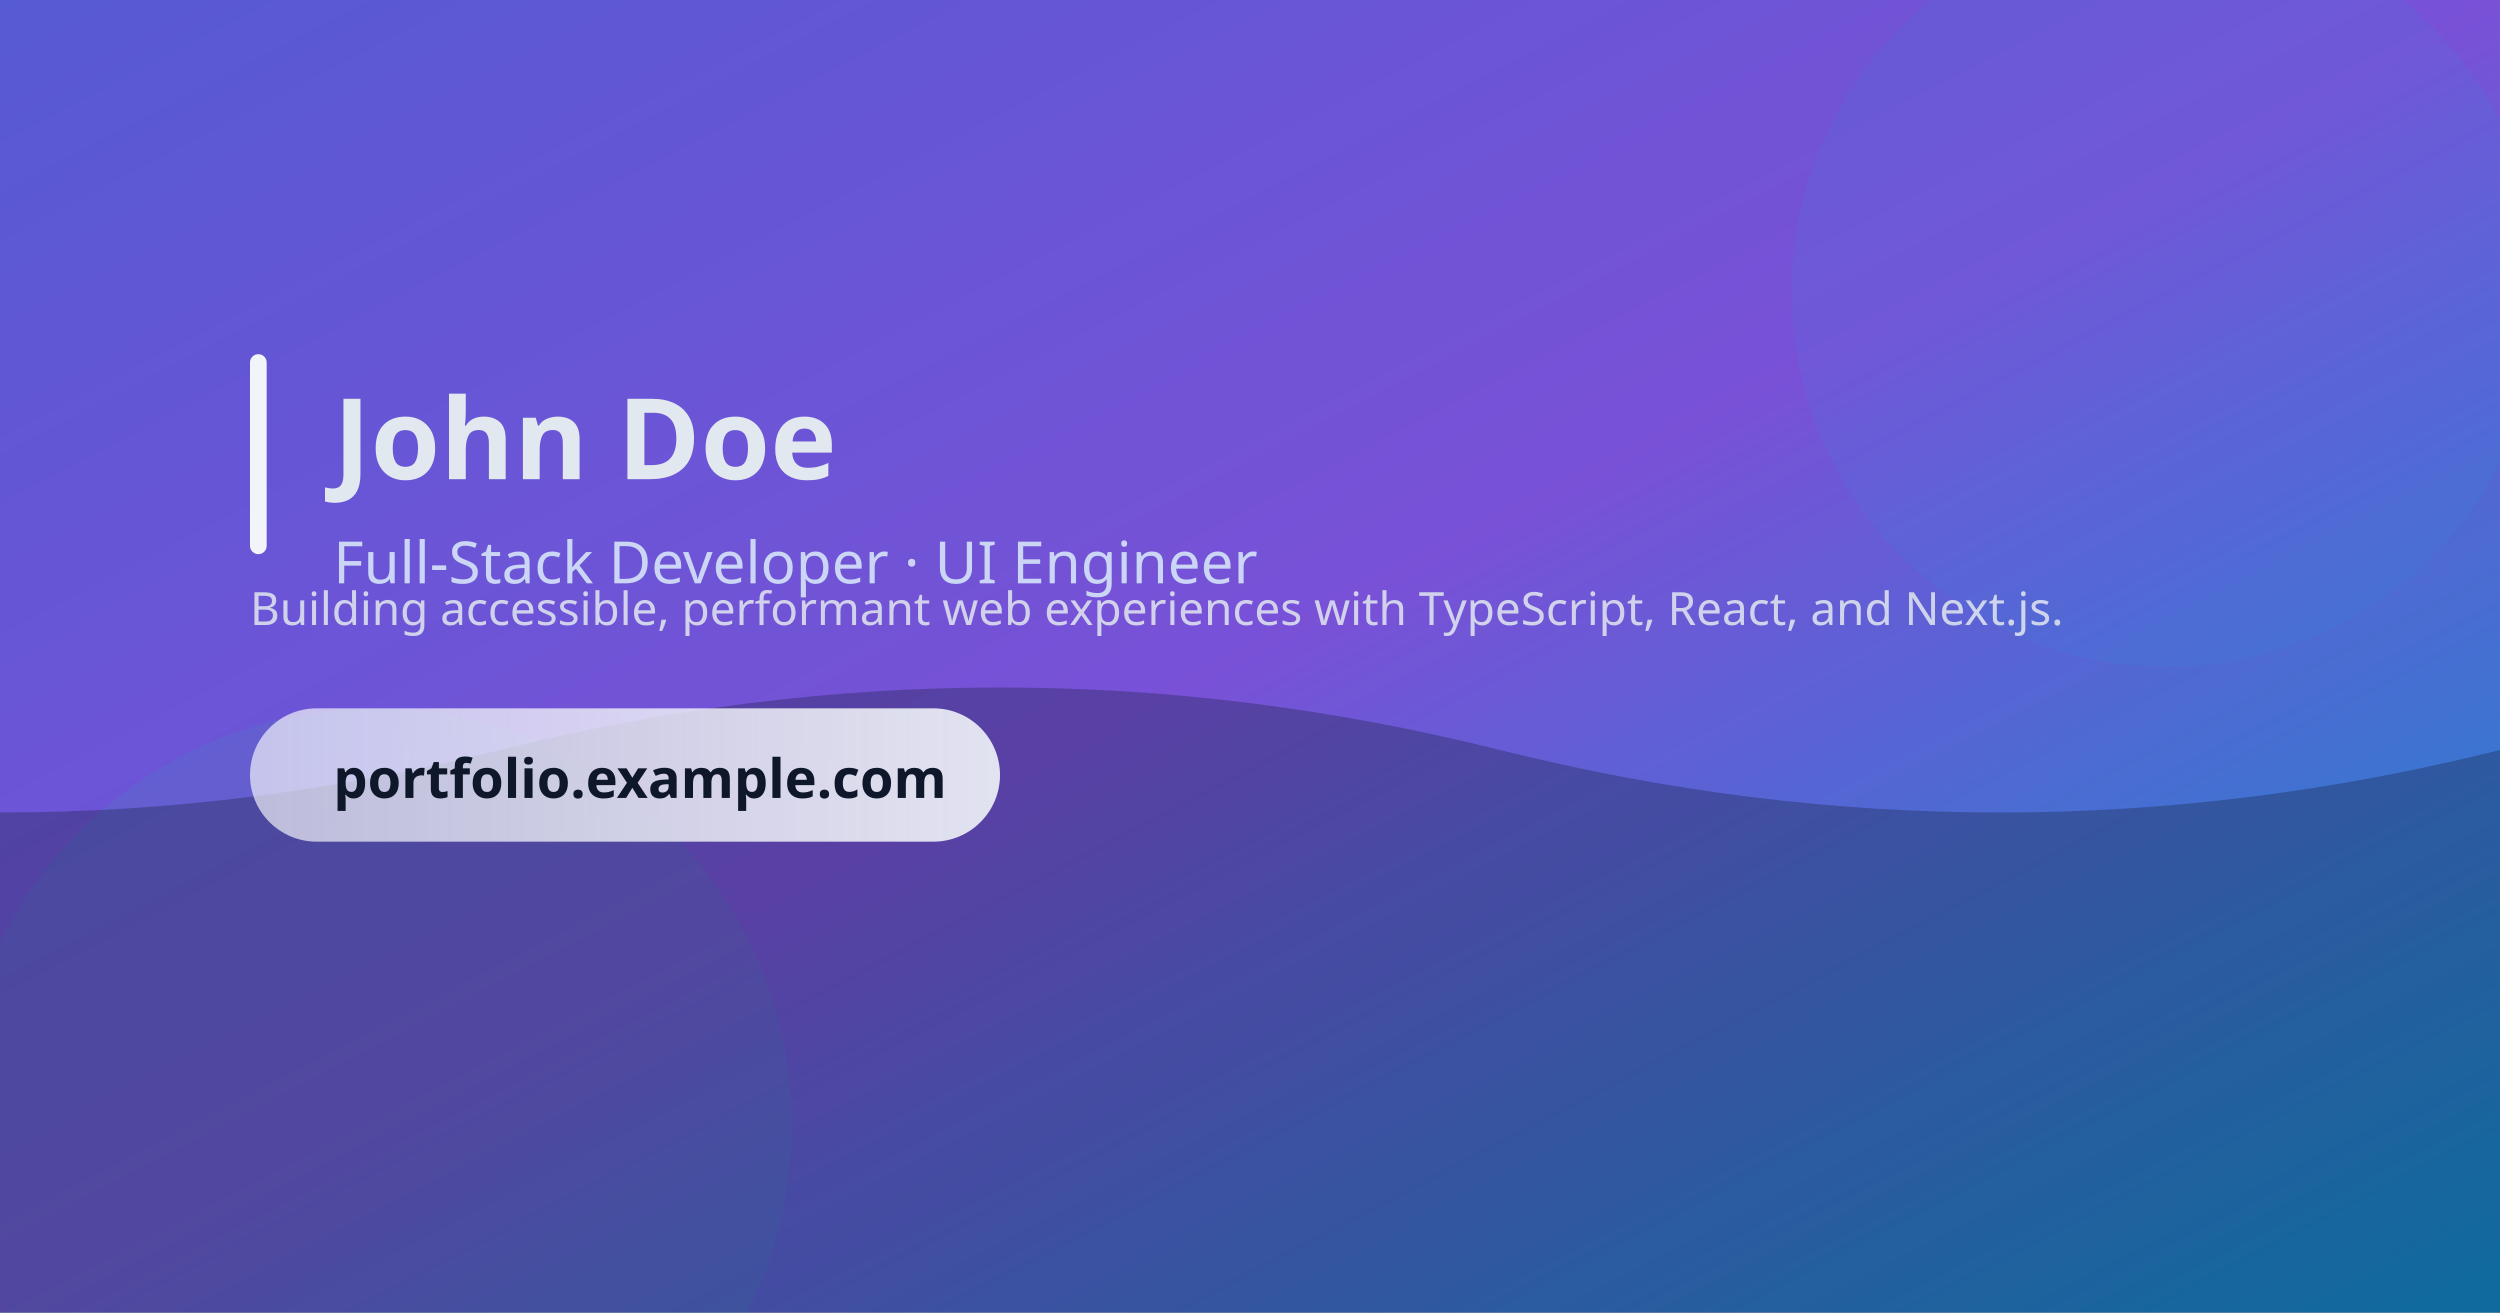
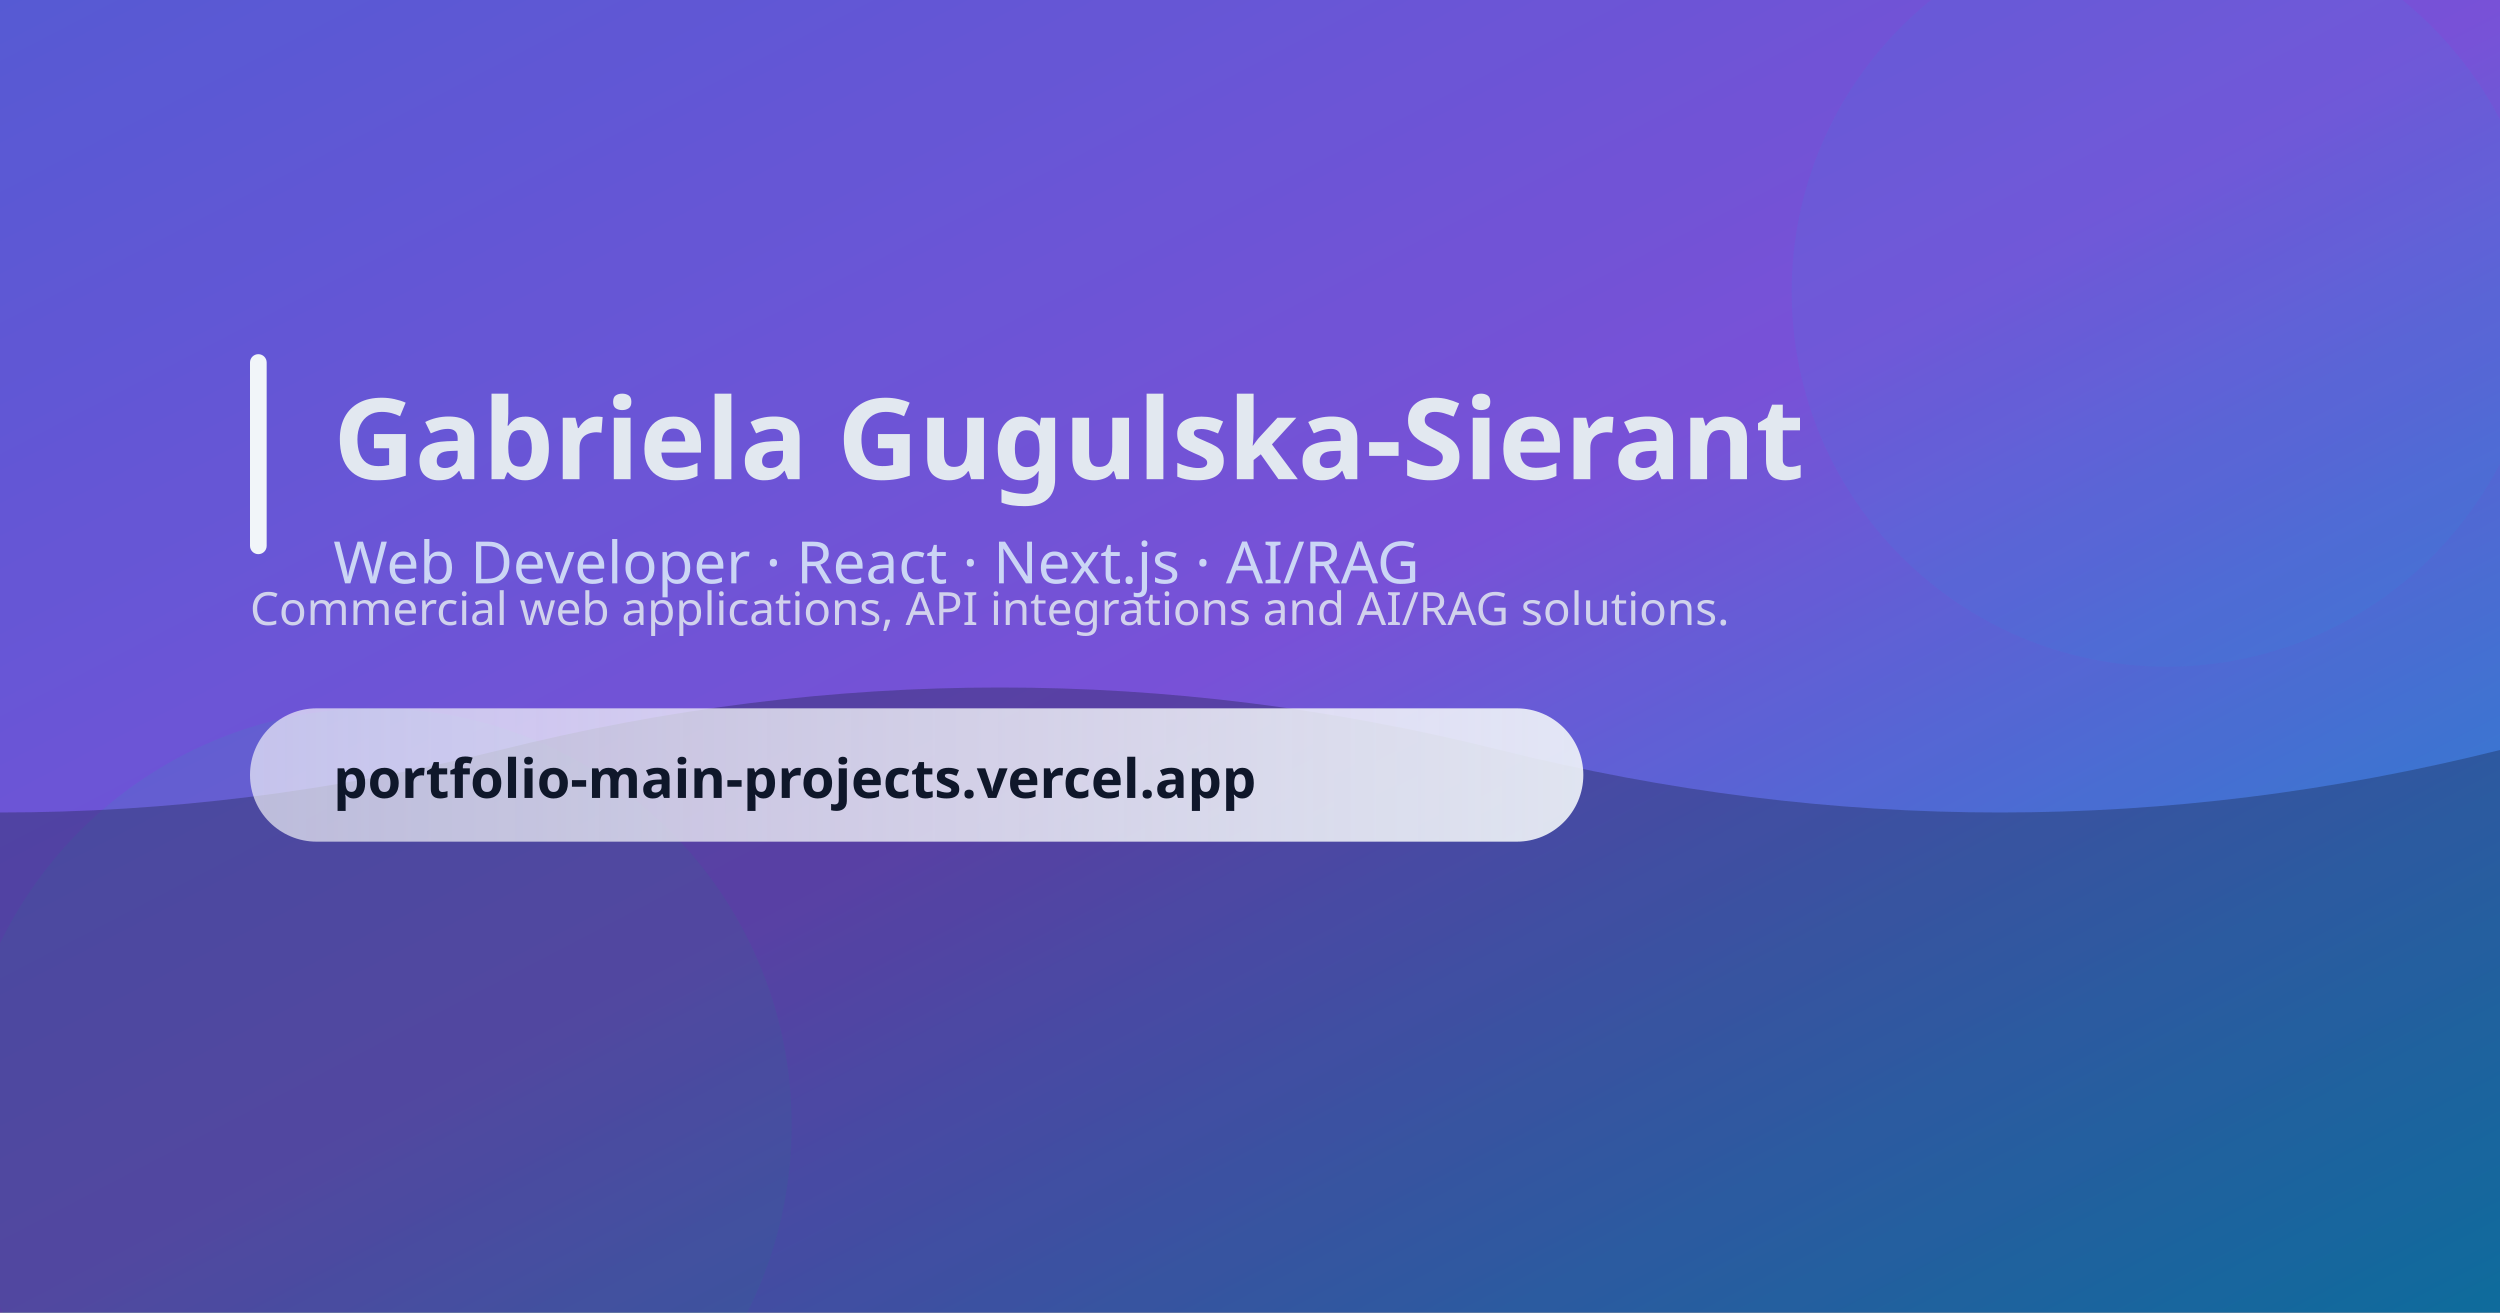
<svg xmlns="http://www.w3.org/2000/svg" width="1200" height="630" viewBox="0 0 1200 630" role="img" aria-labelledby="title desc">
  <defs>
    <linearGradient id="bg" x1="0%" y1="0%" x2="100%" y2="100%">
      <stop offset="0%" stop-color="#6366f1" />
      <stop offset="50%" stop-color="#8b5cf6" />
      <stop offset="100%" stop-color="#0ea5e9" />
    </linearGradient>
    <linearGradient id="accent" x1="0%" y1="0%" x2="100%" y2="0%">
      <stop offset="0%" stop-color="#f9fafb" stop-opacity="0.65" />
      <stop offset="100%" stop-color="#f1f5f9" stop-opacity="0.9" />
    </linearGradient>
  </defs>
  <rect width="1200" height="630" fill="#0f172a" />
  <rect width="1200" height="630" fill="url(#bg)" opacity="0.85" />
  <circle cx="1040" cy="140" r="180" fill="#0ea5e9" opacity="0.08" />
  <circle cx="180" cy="540" r="200" fill="#14b8a6" opacity="0.1" />
  <path d="M1200 360c-160 40-320 40-480 0s-320-40-480 0-320 40-480 0V630H1200Z" fill="#0f172a" opacity="0.3" />
  <g transform="translate(120 170)">
    <rect x="0" y="0" width="8" height="96" rx="4" fill="#f1f5f9" />
    <text x="40" y="60" font-family="'Geist', 'Segoe UI', sans-serif" font-size="54" font-weight="600" fill="#e2e8f0">
-       John Doe
+       Gabriela Gugulska-Sierant
    </text>
    <text x="40" y="110" font-family="'Geist', 'Segoe UI', sans-serif" font-size="28" font-weight="400" fill="#cbd5f5">
-       Full-Stack Developer · UI Engineer
+       Web Developer · React · Next.js · AI/RAG
    </text>
  </g>
  <g transform="translate(120 300)">
    <text x="0" y="0" font-family="'Geist', 'Segoe UI', sans-serif" font-size="22" fill="#e2e8f0" opacity="0.85">
-       Building accessible, performant web experiences with TypeScript, React, and Next.js.
+       Commercial web applications, API integrations and AI/RAG solutions.
    </text>
-     <rect x="0" y="40" width="360" height="64" rx="32" fill="url(#accent)" />
+     <rect x="0" y="40" width="640" height="64" rx="32" fill="url(#accent)" />
    <text x="40" y="83" font-family="'Geist', 'Segoe UI', sans-serif" font-size="26" font-weight="600" fill="#0f172a">
-       portfolio.example.com
+       portfolio-main-projects.vercel.app
    </text>
  </g>
</svg>
